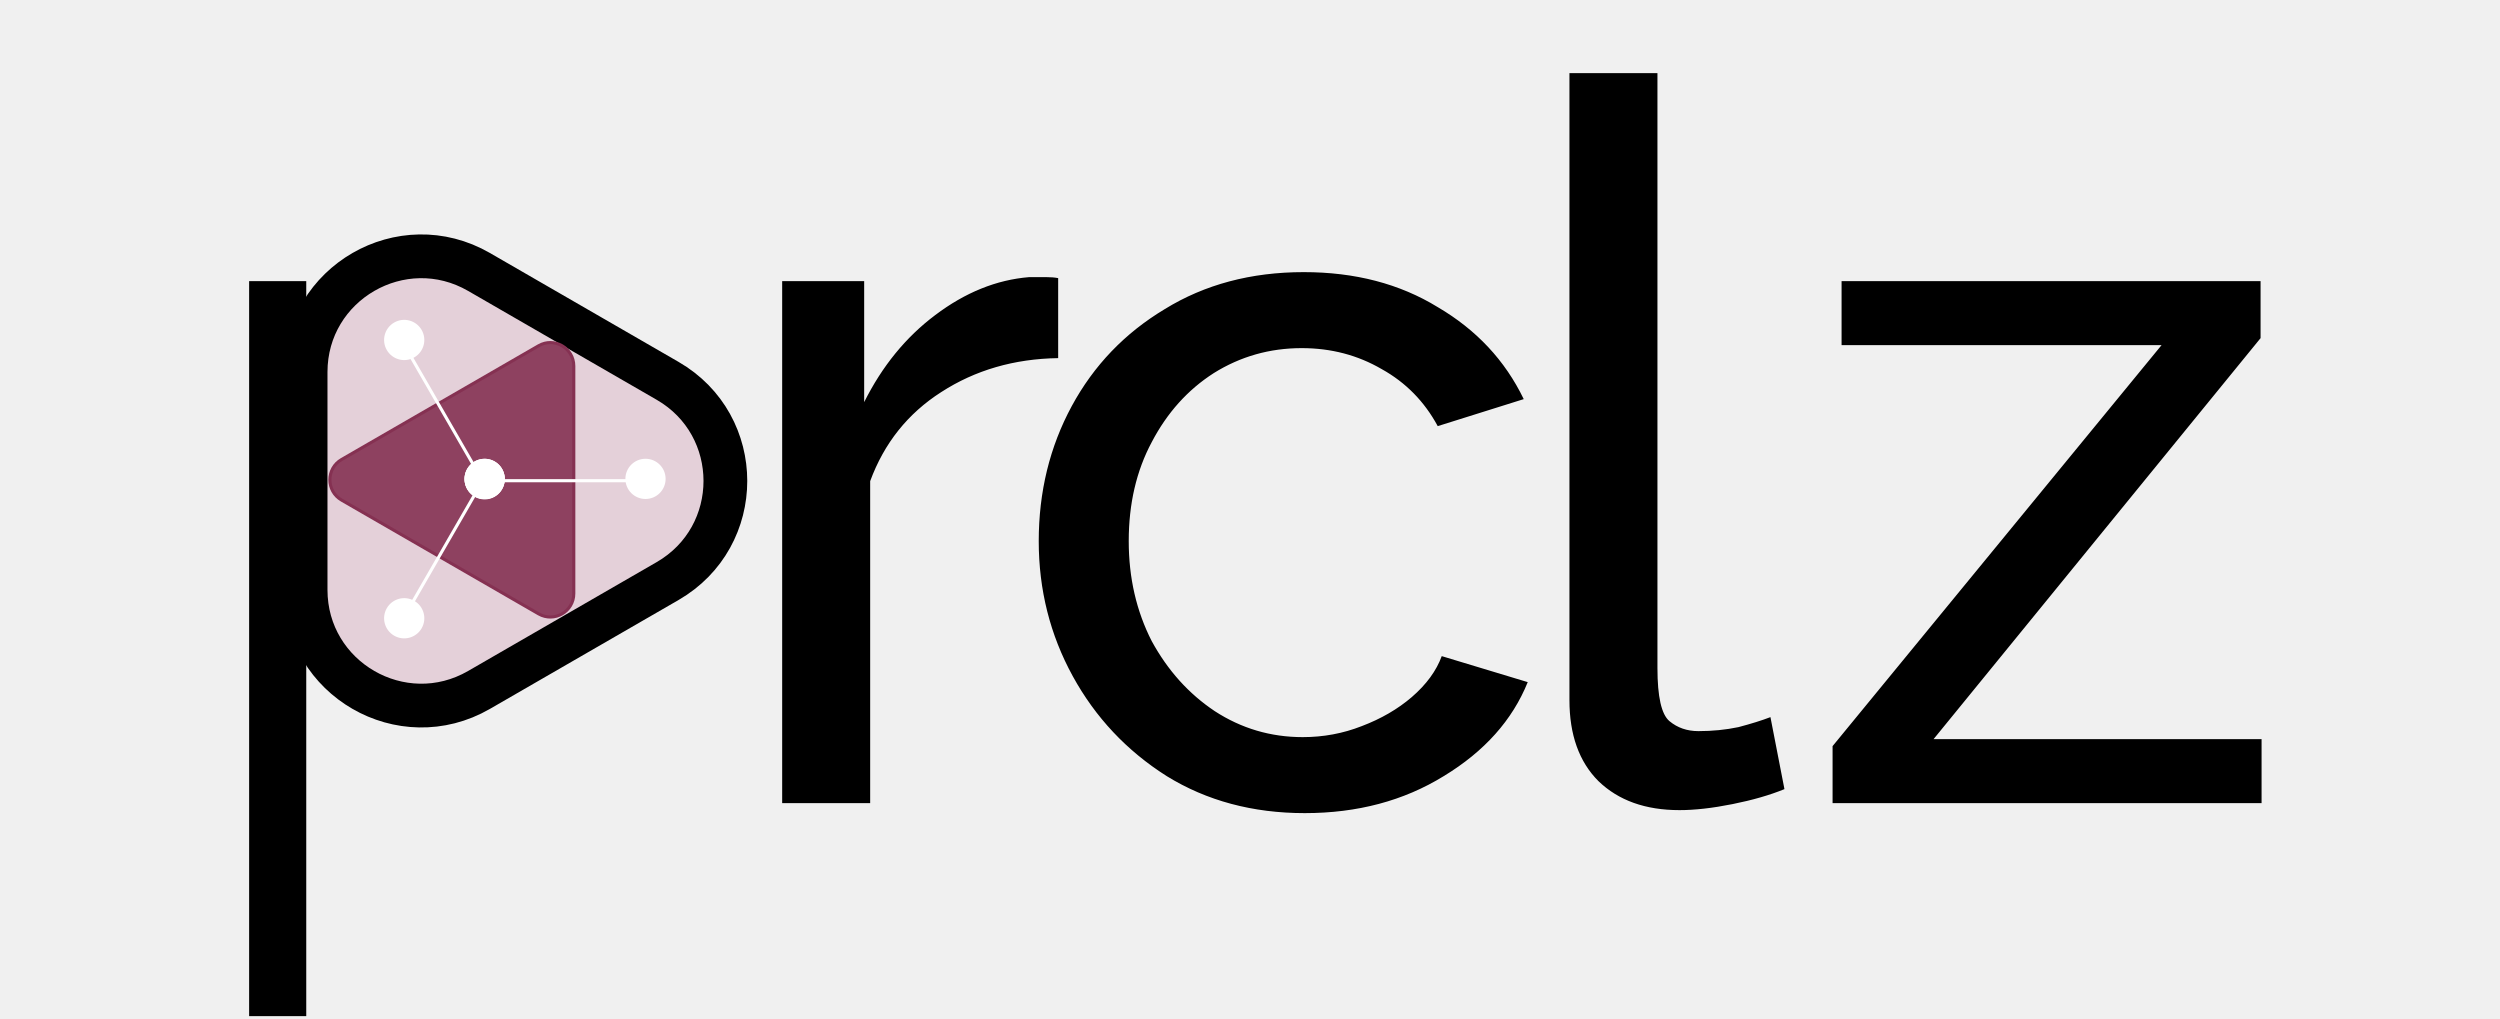
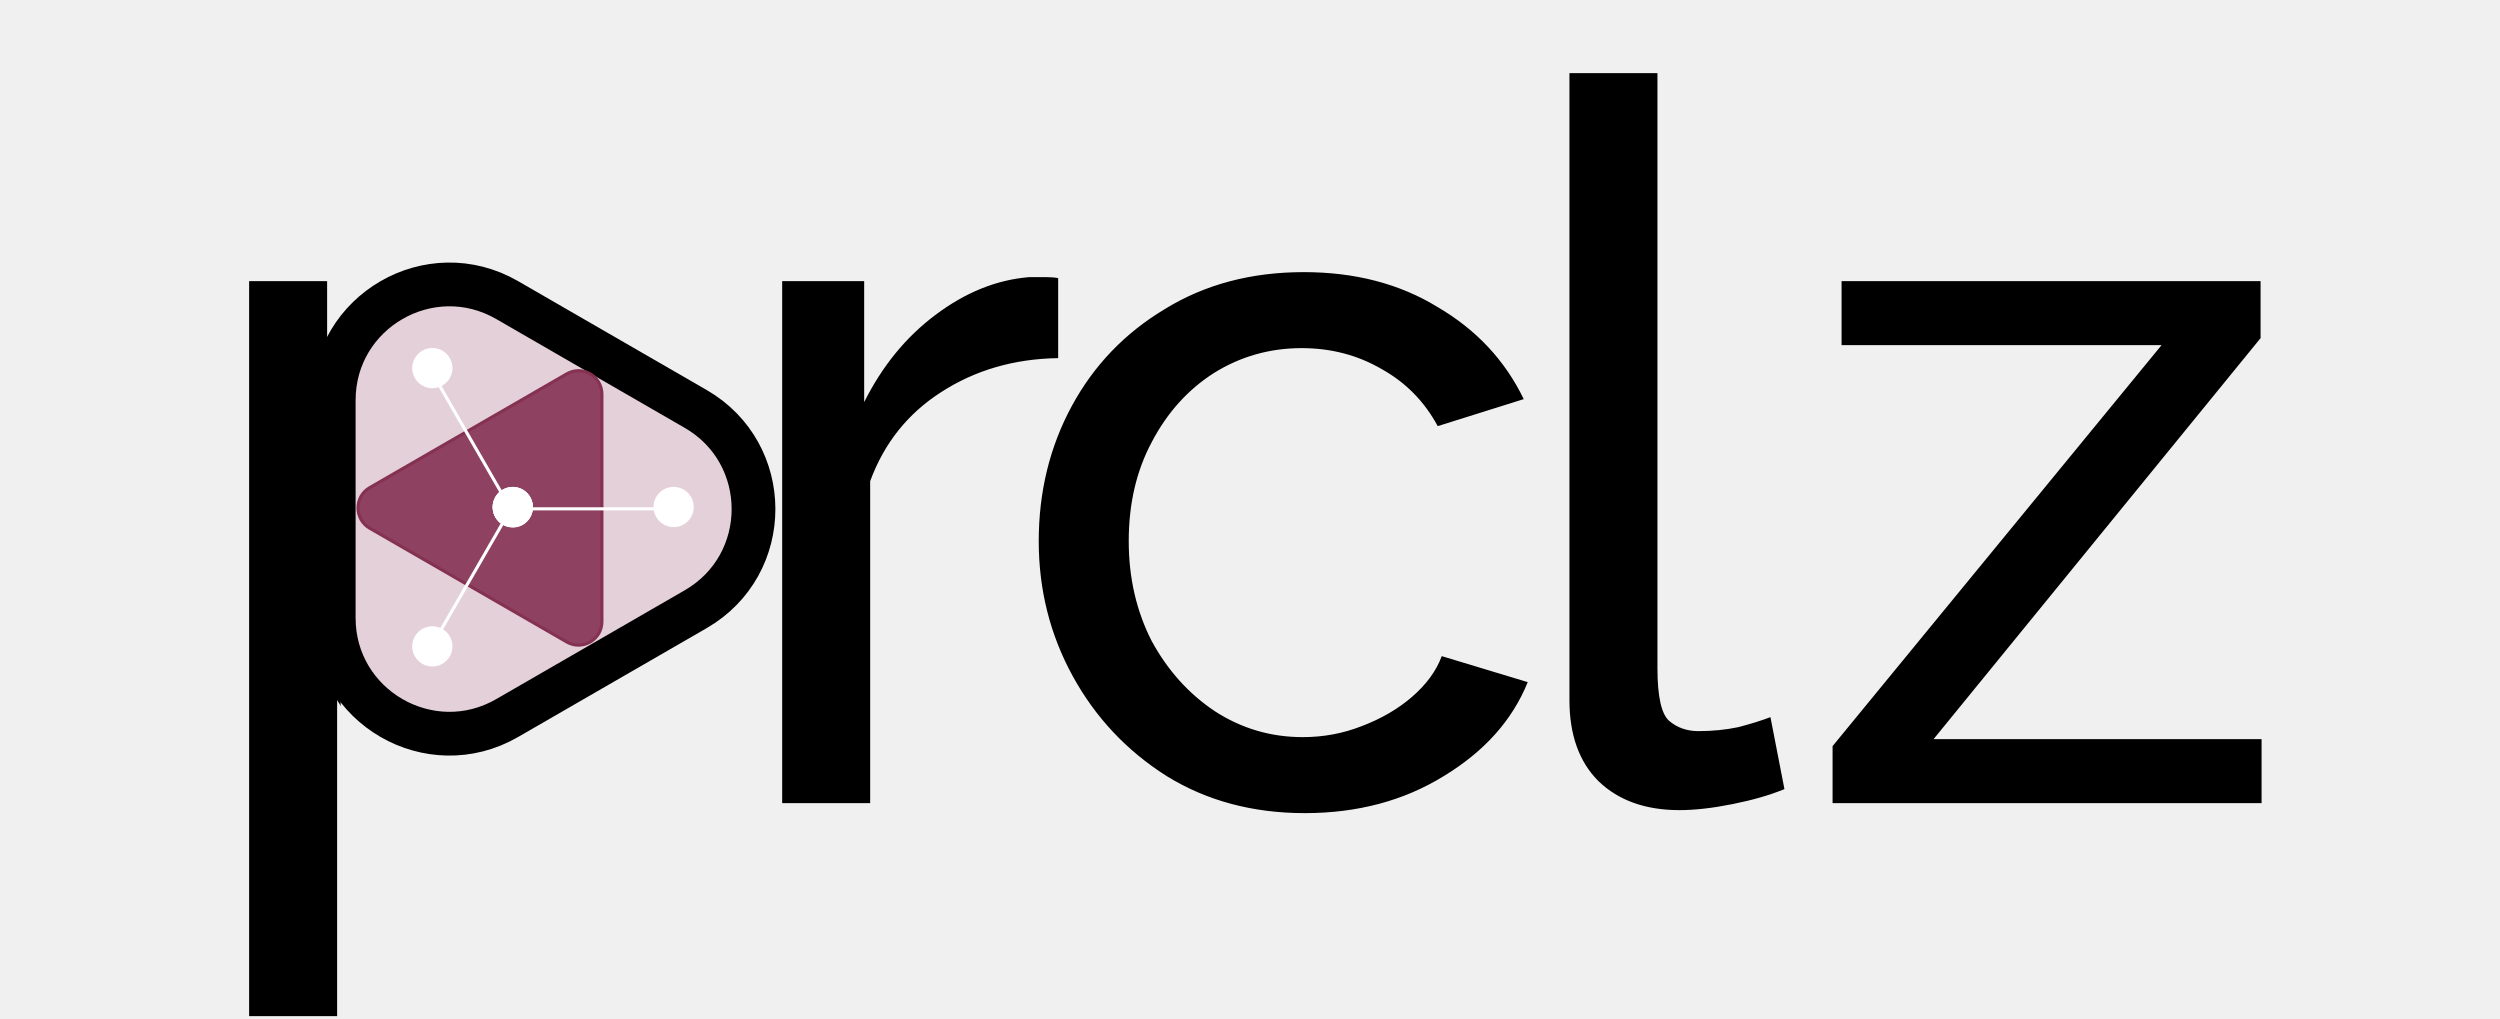
<svg xmlns="http://www.w3.org/2000/svg" width="800" height="326" viewBox="0 0 800 326" fill="none">
  <mask id="mask0" mask-type="alpha" maskUnits="userSpaceOnUse" x="0" y="0" width="800" height="326">
-     <path fill-rule="evenodd" clip-rule="evenodd" d="M800 0H0V326H98V83H250V326H800V0Z" fill="white" />
+     <path fill-rule="evenodd" clip-rule="evenodd" d="M800 0H0V326H109V83H250V326H800V0Z" fill="white" />
  </mask>
  <g mask="url(#mask0)">
    <path d="M169.64 260.2C155.987 260.2 143.827 256.787 133.16 249.96C122.493 243.133 114.067 234.493 107.88 224.04V325.16H79.72V89.96H104.68V121.32C111.293 111.08 119.933 102.867 130.6 96.68C141.267 90.28 152.893 87.08 165.48 87.08C177 87.08 187.56 89.427 197.16 94.12C206.76 98.813 215.08 105.213 222.12 113.32C229.16 121.427 234.6 130.707 238.44 141.16C242.493 151.4 244.52 162.173 244.52 173.48C244.52 189.267 241.32 203.773 234.92 217C228.733 230.227 219.987 240.787 208.68 248.68C197.373 256.36 184.36 260.2 169.64 260.2ZM161 235.88C172.093 235.88 181.693 232.893 189.8 226.92C197.907 220.947 204.2 213.16 208.68 203.56C213.373 193.96 215.72 183.933 215.72 173.48C215.72 162.173 213.16 151.827 208.04 142.44C203.133 133.053 196.307 125.587 187.56 120.04C179.027 114.28 169.32 111.4 158.44 111.4C151.827 111.4 144.787 113.107 137.32 116.52C130.067 119.933 123.667 124.52 118.12 130.28C112.787 135.827 109.373 142.013 107.88 148.84V196.52C112.573 207.613 119.72 217 129.32 224.68C139.133 232.147 149.693 235.88 161 235.88ZM338.615 114.6C324.535 114.813 312.055 118.44 301.175 125.48C290.508 132.307 282.935 141.8 278.455 153.96V257H250.295V89.96H276.535V128.68C282.295 117.16 289.868 107.88 299.255 100.84C308.855 93.587 318.882 89.533 329.335 88.68C331.468 88.68 333.282 88.68 334.775 88.68C336.268 88.68 337.548 88.787 338.615 89V114.6ZM417.515 260.2C400.875 260.2 386.155 256.253 373.355 248.36C360.555 240.253 350.528 229.587 343.275 216.36C336.022 203.133 332.395 188.733 332.395 173.16C332.395 157.373 335.915 142.973 342.955 129.96C349.995 116.947 359.915 106.6 372.715 98.92C385.515 91.027 400.342 87.08 417.195 87.08C433.622 87.08 447.915 90.813 460.075 98.28C472.448 105.533 481.622 115.347 487.595 127.72L460.075 136.36C455.808 128.467 449.835 122.387 442.155 118.12C434.475 113.64 425.942 111.4 416.555 111.4C406.315 111.4 396.928 114.067 388.395 119.4C380.075 124.733 373.462 132.093 368.555 141.48C363.648 150.653 361.195 161.213 361.195 173.16C361.195 184.893 363.648 195.56 368.555 205.16C373.675 214.547 380.395 222.013 388.715 227.56C397.248 233.107 406.635 235.88 416.875 235.88C423.488 235.88 429.782 234.707 435.755 232.36C441.942 230.013 447.275 226.92 451.755 223.08C456.448 219.027 459.648 214.653 461.355 209.96L488.875 218.28C483.968 230.44 475.008 240.467 461.995 248.36C449.195 256.253 434.368 260.2 417.515 260.2ZM502.222 23.4H530.382V213.8C530.382 222.973 531.662 228.627 534.222 230.76C536.782 232.893 539.876 233.96 543.502 233.96C547.982 233.96 552.249 233.533 556.302 232.68C560.356 231.613 563.769 230.547 566.542 229.48L571.022 252.52C566.329 254.44 560.782 256.04 554.382 257.32C547.982 258.6 542.329 259.24 537.422 259.24C526.542 259.24 517.902 256.147 511.502 249.96C505.316 243.773 502.222 235.133 502.222 224.04V23.4ZM586.425 238.76L691.705 110.44H589.305V89.96H723.385V108.2L618.745 236.52H723.705V257H586.425V238.76Z" fill="black" />
  </g>
-   <path d="M97.793 188.735C97.793 217.218 128.627 235.019 153.293 220.778L213.624 185.946C238.29 171.705 238.29 136.102 213.624 121.86L153.293 87.029C128.627 72.787 97.793 90.589 97.793 119.072L97.793 188.735Z" fill="#E4D0D9" stroke="black" stroke-width="14" />
-   <path d="M183.609 189.935C183.609 195.708 177.359 199.317 172.359 196.43L109.316 160.032C104.316 157.145 104.316 149.928 109.316 147.041L172.359 110.644C177.359 107.757 183.609 111.365 183.609 117.139L183.609 189.935Z" fill="#8E4160" stroke="#853152" />
-   <path d="M161.511 153.24C161.511 156.794 158.629 159.676 155.075 159.676C151.521 159.676 148.639 156.794 148.639 153.24C148.639 149.686 151.521 146.805 155.075 146.805C158.629 146.805 161.511 149.686 161.511 153.24Z" fill="white" />
-   <path d="M212.996 153.24C212.996 156.794 210.114 159.676 206.56 159.676C203.006 159.676 200.125 156.794 200.125 153.24C200.125 149.686 203.006 146.805 206.56 146.805C210.114 146.805 212.996 149.686 212.996 153.24Z" fill="white" />
-   <path d="M207.145 153.825H155.66" stroke="white" />
-   <path d="M154.49 153.825L128.747 198.413" stroke="white" />
-   <path d="M128.747 109.361L154.49 153.948" stroke="white" />
-   <path d="M132.566 192.27C135.644 194.047 136.699 197.983 134.921 201.061C133.144 204.139 129.208 205.194 126.13 203.416C123.052 201.639 121.997 197.703 123.775 194.625C125.552 191.547 129.488 190.492 132.566 192.27Z" fill="white" />
-   <path d="M158.308 147.682C161.386 149.459 162.441 153.395 160.664 156.473C158.887 159.552 154.951 160.606 151.873 158.829C148.795 157.052 147.74 153.116 149.517 150.038C151.294 146.96 155.23 145.905 158.308 147.682Z" fill="white" />
-   <path d="M151.873 147.805C154.951 146.028 158.887 147.083 160.664 150.161C162.441 153.239 161.386 157.175 158.308 158.952C155.23 160.729 151.294 159.675 149.517 156.596C147.74 153.518 148.795 149.582 151.873 147.805Z" fill="white" />
-   <path d="M126.13 103.218C129.208 101.441 133.144 102.495 134.921 105.573C136.698 108.652 135.644 112.588 132.566 114.365C129.488 116.142 125.552 115.087 123.775 112.009C121.997 108.931 123.052 104.995 126.13 103.218Z" fill="white" />
+   <path d="M106.793 197.735C106.793 226.218 137.627 244.019 162.293 229.778L222.624 194.946C247.29 180.705 247.29 145.102 222.624 130.86L162.293 96.029C137.627 81.787 106.793 99.589 106.793 128.072L106.793 197.735Z" fill="#E4D0D9" stroke="black" stroke-width="14" />
+   <path d="M192.609 198.935C192.609 204.708 186.359 208.317 181.359 205.43L118.316 169.032C113.316 166.145 113.316 158.928 118.316 156.041L181.359 119.644C186.359 116.757 192.609 120.365 192.609 126.139L192.609 198.935Z" fill="#8E4160" stroke="#853152" />
+   <path d="M170.511 162.24C170.511 165.794 167.629 168.676 164.075 168.676C160.521 168.676 157.639 165.794 157.639 162.24C157.639 158.686 160.521 155.805 164.075 155.805C167.629 155.805 170.511 158.686 170.511 162.24Z" fill="white" />
+   <path d="M221.996 162.24C221.996 165.794 219.114 168.676 215.56 168.676C212.006 168.676 209.125 165.794 209.125 162.24C209.125 158.686 212.006 155.805 215.56 155.805C219.114 155.805 221.996 158.686 221.996 162.24Z" fill="white" />
+   <path d="M216.145 162.825H164.66" stroke="white" />
+   <path d="M163.49 162.825L137.747 207.413" stroke="white" />
+   <path d="M137.747 118.361L163.49 162.948" stroke="white" />
+   <path d="M141.566 201.27C144.644 203.047 145.699 206.983 143.921 210.061C142.144 213.139 138.208 214.194 135.13 212.416C132.052 210.639 130.997 206.703 132.775 203.625C134.552 200.547 138.488 199.492 141.566 201.27Z" fill="white" />
+   <path d="M167.308 156.682C170.386 158.459 171.441 162.395 169.664 165.473C167.887 168.552 163.951 169.606 160.873 167.829C157.795 166.052 156.74 162.116 158.517 159.038C160.294 155.96 164.23 154.905 167.308 156.682Z" fill="white" />
+   <path d="M160.873 156.805C163.951 155.028 167.887 156.083 169.664 159.161C171.441 162.239 170.386 166.175 167.308 167.952C164.23 169.729 160.294 168.675 158.517 165.596C156.74 162.518 157.795 158.582 160.873 156.805Z" fill="white" />
+   <path d="M135.13 112.218C138.208 110.441 142.144 111.495 143.921 114.573C145.698 117.652 144.644 121.588 141.566 123.365C138.488 125.142 134.552 124.087 132.775 121.009C130.997 117.931 132.052 113.995 135.13 112.218Z" fill="white" />
</svg>
